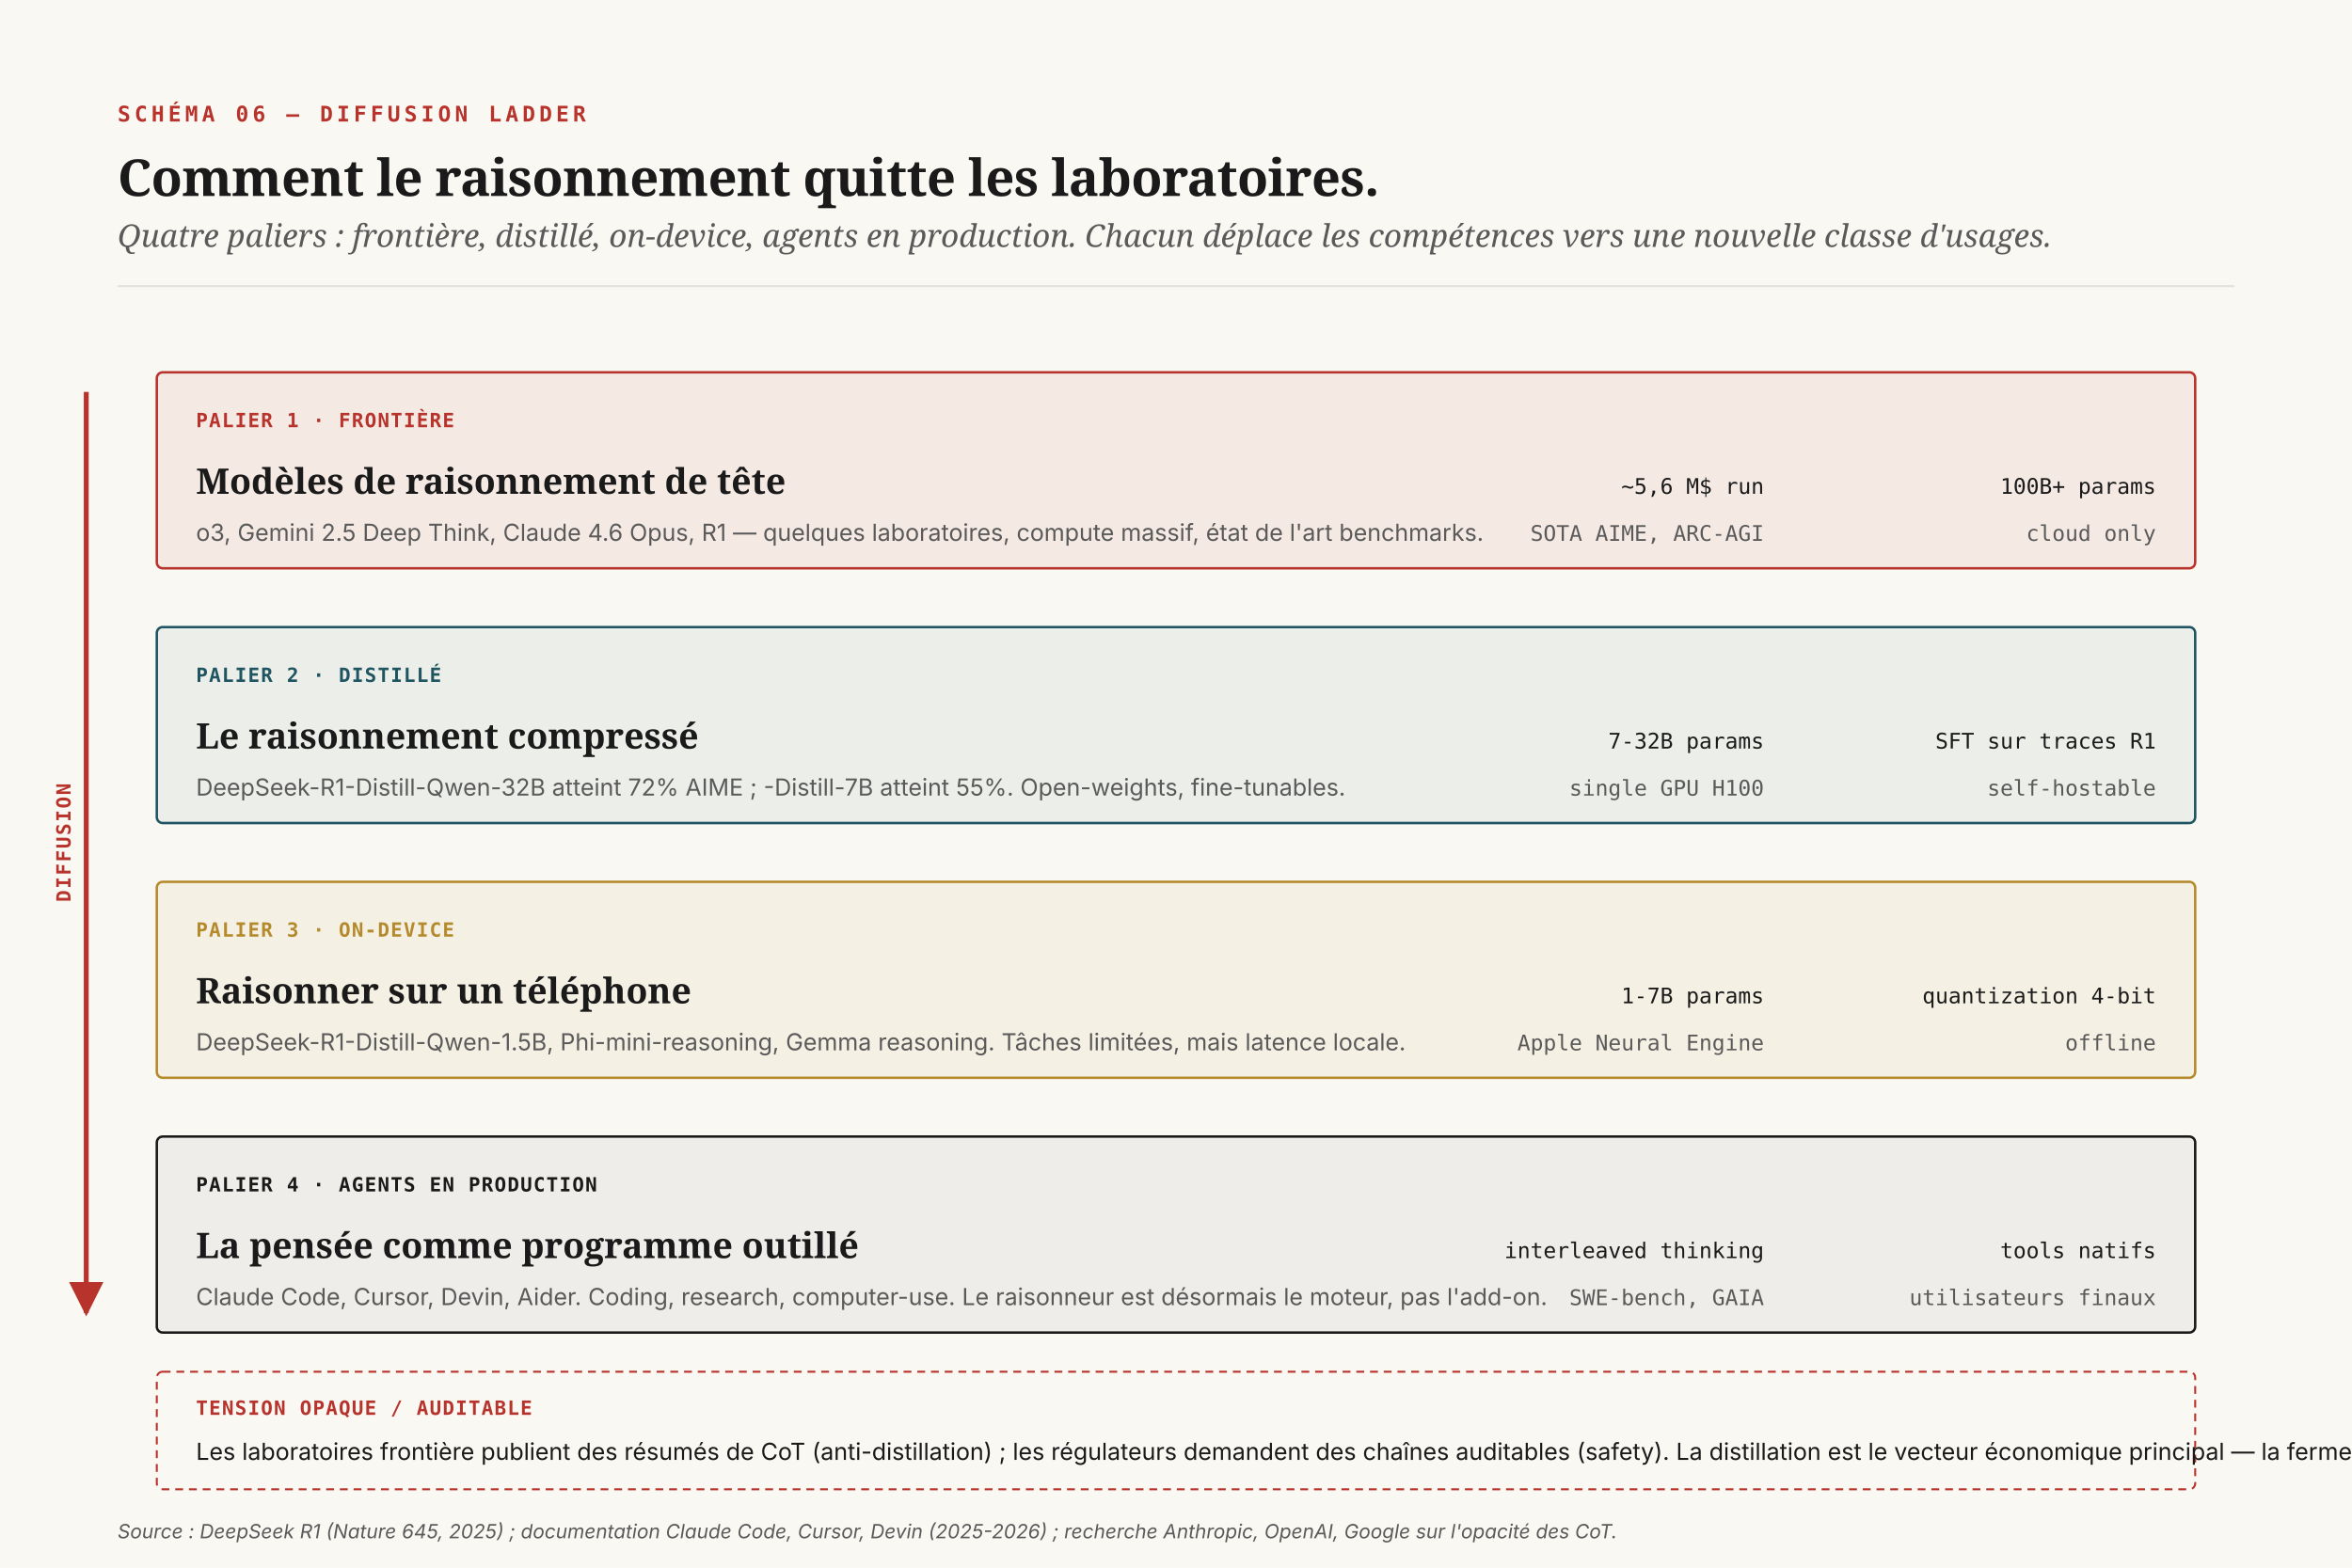
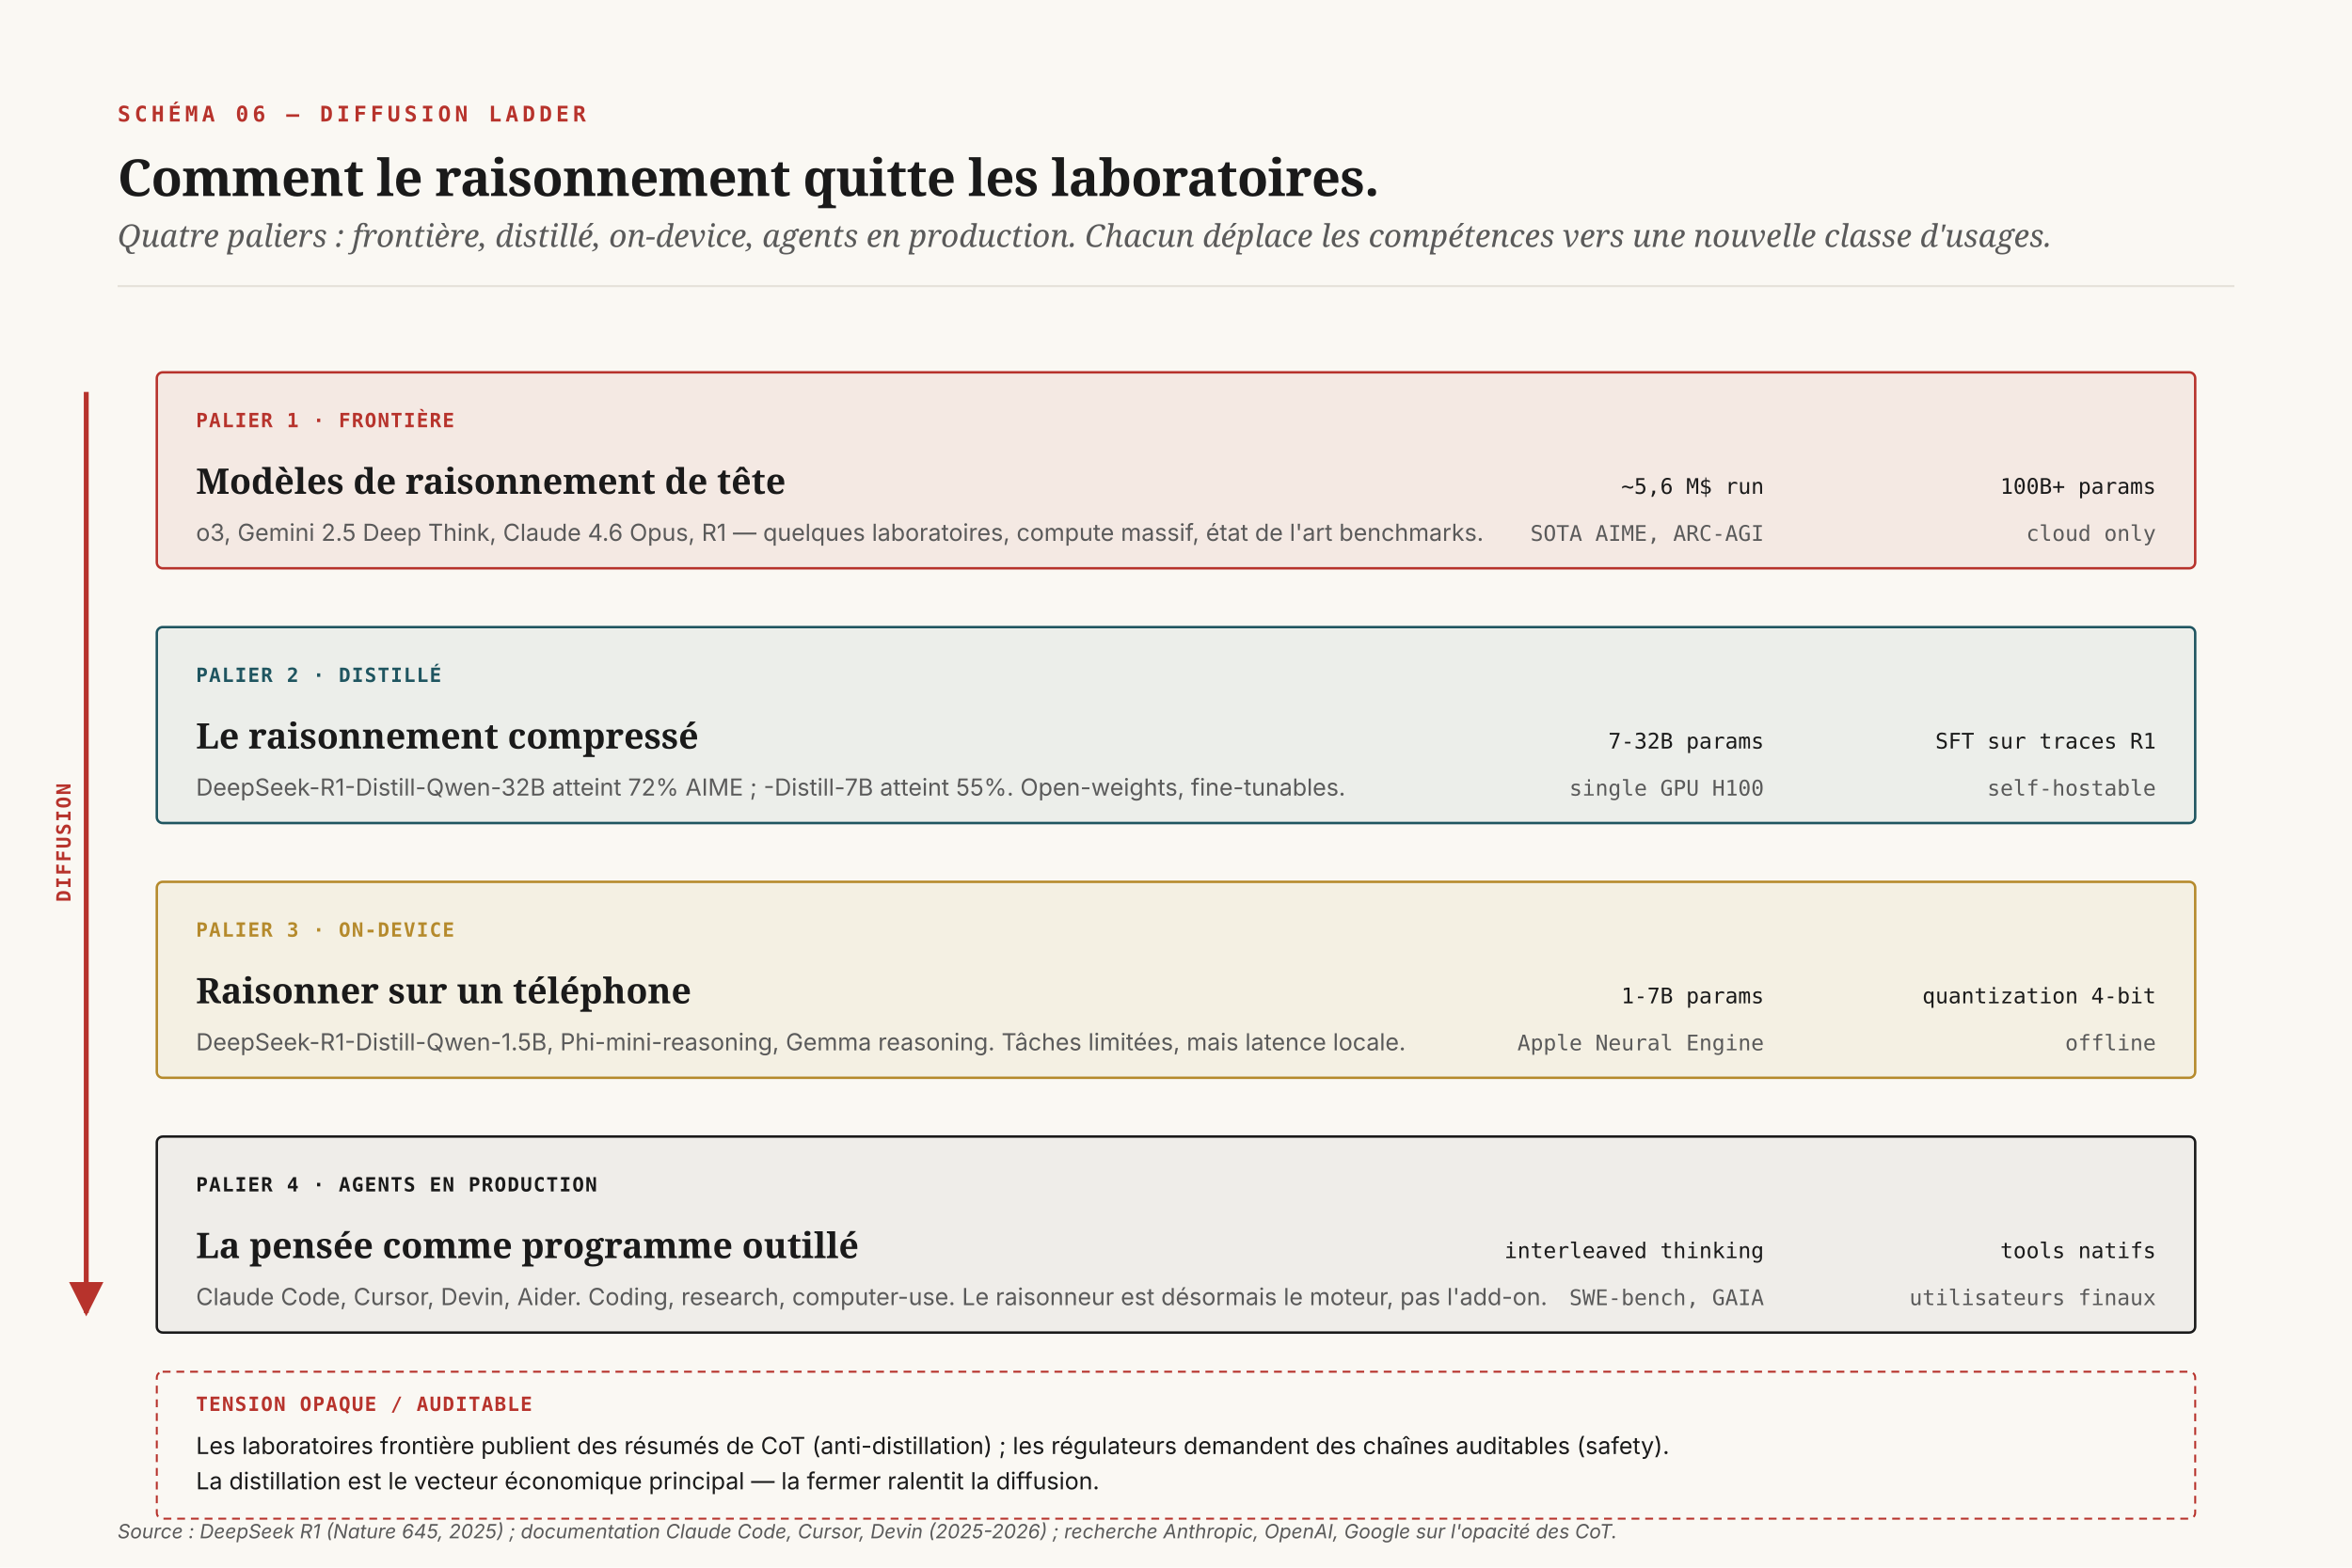
<svg xmlns="http://www.w3.org/2000/svg" viewBox="0 0 1200 800" role="img" aria-labelledby="t06">
  <defs>
    <style>
    .display { font-family: 'Spectral', 'Playfair Display', Georgia, serif; }
    .body    { font-family: 'Inter', 'Helvetica Neue', system-ui, sans-serif; }
    .mono    { font-family: 'JetBrains Mono', 'IBM Plex Mono', monospace; }
    .interactive { cursor: pointer; }
  </style>
    <marker id="arrow06" viewBox="0 0 10 10" refX="9" refY="5" markerWidth="7" markerHeight="7" orient="auto-start-reverse">
      <path d="M0,0 L10,5 L0,10 z" fill="#B7332C" />
    </marker>
  </defs>
  <rect width="1200" height="800" fill="#FAF8F3" />
  <text x="60" y="62" class="mono" font-size="11" font-weight="600" letter-spacing="0.18em" fill="#B7332C">SCHÉMA 06 — DIFFUSION LADDER</text>
  <text x="60" y="100" class="display" font-size="26" font-weight="600" fill="#1A1A1A" letter-spacing="-0.01em">Comment le raisonnement quitte les laboratoires.</text>
  <text x="60" y="126" class="display" font-size="16" font-style="italic" fill="#5A5A5A">Quatre paliers : frontière, distillé, on-device, agents en production. Chacun déplace les compétences vers une nouvelle classe d'usages.</text>
  <line x1="60" y1="146" x2="1140" y2="146" stroke="#E5E1D8" stroke-width="1" />
  <g class="interactive" data-card="frontier" tabindex="0" role="button" aria-label="Frontier : modèles de tête">
    <rect x="80" y="190" width="1040" height="100" rx="3" fill="#B7332C" fill-opacity="0.08" stroke="#B7332C" stroke-width="1.25" />
    <text x="100" y="218" class="mono" font-size="10" font-weight="600" fill="#B7332C" letter-spacing="0.06em">PALIER 1 · FRONTIÈRE</text>
    <text x="100" y="252" class="display" font-size="18" font-weight="600" fill="#1A1A1A">Modèles de raisonnement de tête</text>
    <text x="100" y="276" class="body" font-size="12" fill="#5A5A5A">o3, Gemini 2.5 Deep Think, Claude 4.6 Opus, R1 — quelques laboratoires, compute massif, état de l'art benchmarks.</text>
    <text x="900" y="252" class="mono" font-size="11" fill="#1A1A1A" text-anchor="end">~5,6 M$ run</text>
    <text x="1100" y="252" class="mono" font-size="11" fill="#1A1A1A" text-anchor="end">100B+ params</text>
    <text x="900" y="276" class="mono" font-size="11" fill="#5A5A5A" text-anchor="end">SOTA AIME, ARC-AGI</text>
    <text x="1100" y="276" class="mono" font-size="11" fill="#5A5A5A" text-anchor="end">cloud only</text>
  </g>
  <g class="interactive" data-card="distilled" tabindex="0" role="button" aria-label="Distilled : R1-Distill, modèles 7-32B">
    <rect x="80" y="320" width="1040" height="100" rx="3" fill="#1F5560" fill-opacity="0.06" stroke="#1F5560" stroke-width="1.25" />
    <text x="100" y="348" class="mono" font-size="10" font-weight="600" fill="#1F5560" letter-spacing="0.06em">PALIER 2 · DISTILLÉ</text>
    <text x="100" y="382" class="display" font-size="18" font-weight="600" fill="#1A1A1A">Le raisonnement compressé</text>
    <text x="100" y="406" class="body" font-size="12" fill="#5A5A5A">DeepSeek-R1-Distill-Qwen-32B atteint 72% AIME ; -Distill-7B atteint 55%. Open-weights, fine-tunables.</text>
    <text x="900" y="382" class="mono" font-size="11" fill="#1A1A1A" text-anchor="end">7-32B params</text>
    <text x="1100" y="382" class="mono" font-size="11" fill="#1A1A1A" text-anchor="end">SFT sur traces R1</text>
    <text x="900" y="406" class="mono" font-size="11" fill="#5A5A5A" text-anchor="end">single GPU H100</text>
    <text x="1100" y="406" class="mono" font-size="11" fill="#5A5A5A" text-anchor="end">self-hostable</text>
  </g>
  <g class="interactive" data-card="ondevice" tabindex="0" role="button" aria-label="On-device : raisonneurs sub-7B">
    <rect x="80" y="450" width="1040" height="100" rx="3" fill="#B58A2C" fill-opacity="0.08" stroke="#B58A2C" stroke-width="1.25" />
    <text x="100" y="478" class="mono" font-size="10" font-weight="600" fill="#B58A2C" letter-spacing="0.06em">PALIER 3 · ON-DEVICE</text>
    <text x="100" y="512" class="display" font-size="18" font-weight="600" fill="#1A1A1A">Raisonner sur un téléphone</text>
    <text x="100" y="536" class="body" font-size="12" fill="#5A5A5A">DeepSeek-R1-Distill-Qwen-1.5B, Phi-mini-reasoning, Gemma reasoning. Tâches limitées, mais latence locale.</text>
    <text x="900" y="512" class="mono" font-size="11" fill="#1A1A1A" text-anchor="end">1-7B params</text>
    <text x="1100" y="512" class="mono" font-size="11" fill="#1A1A1A" text-anchor="end">quantization 4-bit</text>
    <text x="900" y="536" class="mono" font-size="11" fill="#5A5A5A" text-anchor="end">Apple Neural Engine</text>
    <text x="1100" y="536" class="mono" font-size="11" fill="#5A5A5A" text-anchor="end">offline</text>
  </g>
  <g class="interactive" data-card="agents" tabindex="0" role="button" aria-label="Agents : raisonneurs outillés en production">
    <rect x="80" y="580" width="1040" height="100" rx="3" fill="#1A1A1A" fill-opacity="0.05" stroke="#1A1A1A" stroke-width="1.25" />
    <text x="100" y="608" class="mono" font-size="10" font-weight="600" fill="#1A1A1A" letter-spacing="0.06em">PALIER 4 · AGENTS EN PRODUCTION</text>
    <text x="100" y="642" class="display" font-size="18" font-weight="600" fill="#1A1A1A">La pensée comme programme outillé</text>
    <text x="100" y="666" class="body" font-size="12" fill="#5A5A5A">Claude Code, Cursor, Devin, Aider. Coding, research, computer-use. Le raisonneur est désormais le moteur, pas l'add-on.</text>
    <text x="900" y="642" class="mono" font-size="11" fill="#1A1A1A" text-anchor="end">interleaved thinking</text>
    <text x="1100" y="642" class="mono" font-size="11" fill="#1A1A1A" text-anchor="end">tools natifs</text>
    <text x="900" y="666" class="mono" font-size="11" fill="#5A5A5A" text-anchor="end">SWE-bench, GAIA</text>
    <text x="1100" y="666" class="mono" font-size="11" fill="#5A5A5A" text-anchor="end">utilisateurs finaux</text>
  </g>
  <line x1="44" y1="200" x2="44" y2="670" stroke="#B7332C" stroke-width="2.5" marker-end="url(#arrow06)" />
  <text x="36" y="430" class="mono" font-size="10" fill="#B7332C" font-weight="600" letter-spacing="0.08em" text-anchor="middle" transform="rotate(-90 36 430)">DIFFUSION</text>
  <g class="interactive" data-card="antidistill" tabindex="0" role="button" aria-label="Tension anti-distillation">
-     <rect x="80" y="700" width="1040" height="60" rx="3" fill="#FAF8F3" stroke="#B7332C" stroke-width="1" stroke-dasharray="4 3" />
-     <text x="100" y="722" class="mono" font-size="10" font-weight="600" fill="#B7332C" letter-spacing="0.06em">TENSION OPAQUE / AUDITABLE</text>
-     <text x="100" y="745" class="body" font-size="12" fill="#1A1A1A">Les laboratoires frontière publient des résumés de CoT (anti-distillation) ; les régulateurs demandent des chaînes auditables (safety). La distillation est le vecteur économique principal — la fermer ralentit la diffusion.</text>
+     <rect x="80" y="700" width="1040" height="75" rx="3" fill="#FAF8F3" stroke="#B7332C" stroke-width="1" stroke-dasharray="4 3" />
+     <text x="100" y="720" class="mono" font-size="10" font-weight="600" fill="#B7332C" letter-spacing="0.06em">TENSION OPAQUE / AUDITABLE</text>
+     <text x="100" y="742" class="body" font-size="12" fill="#1A1A1A">Les laboratoires frontière publient des résumés de CoT (anti-distillation) ; les régulateurs demandent des chaînes auditables (safety).</text>
+     <text x="100" y="760" class="body" font-size="12" fill="#1A1A1A">La distillation est le vecteur économique principal — la fermer ralentit la diffusion.</text>
  </g>
  <text x="60" y="785" class="body" font-size="10" font-style="italic" fill="#5A5A5A">Source : DeepSeek R1 (Nature 645, 2025) ; documentation Claude Code, Cursor, Devin (2025-2026) ; recherche Anthropic, OpenAI, Google sur l'opacité des CoT.</text>
</svg>
